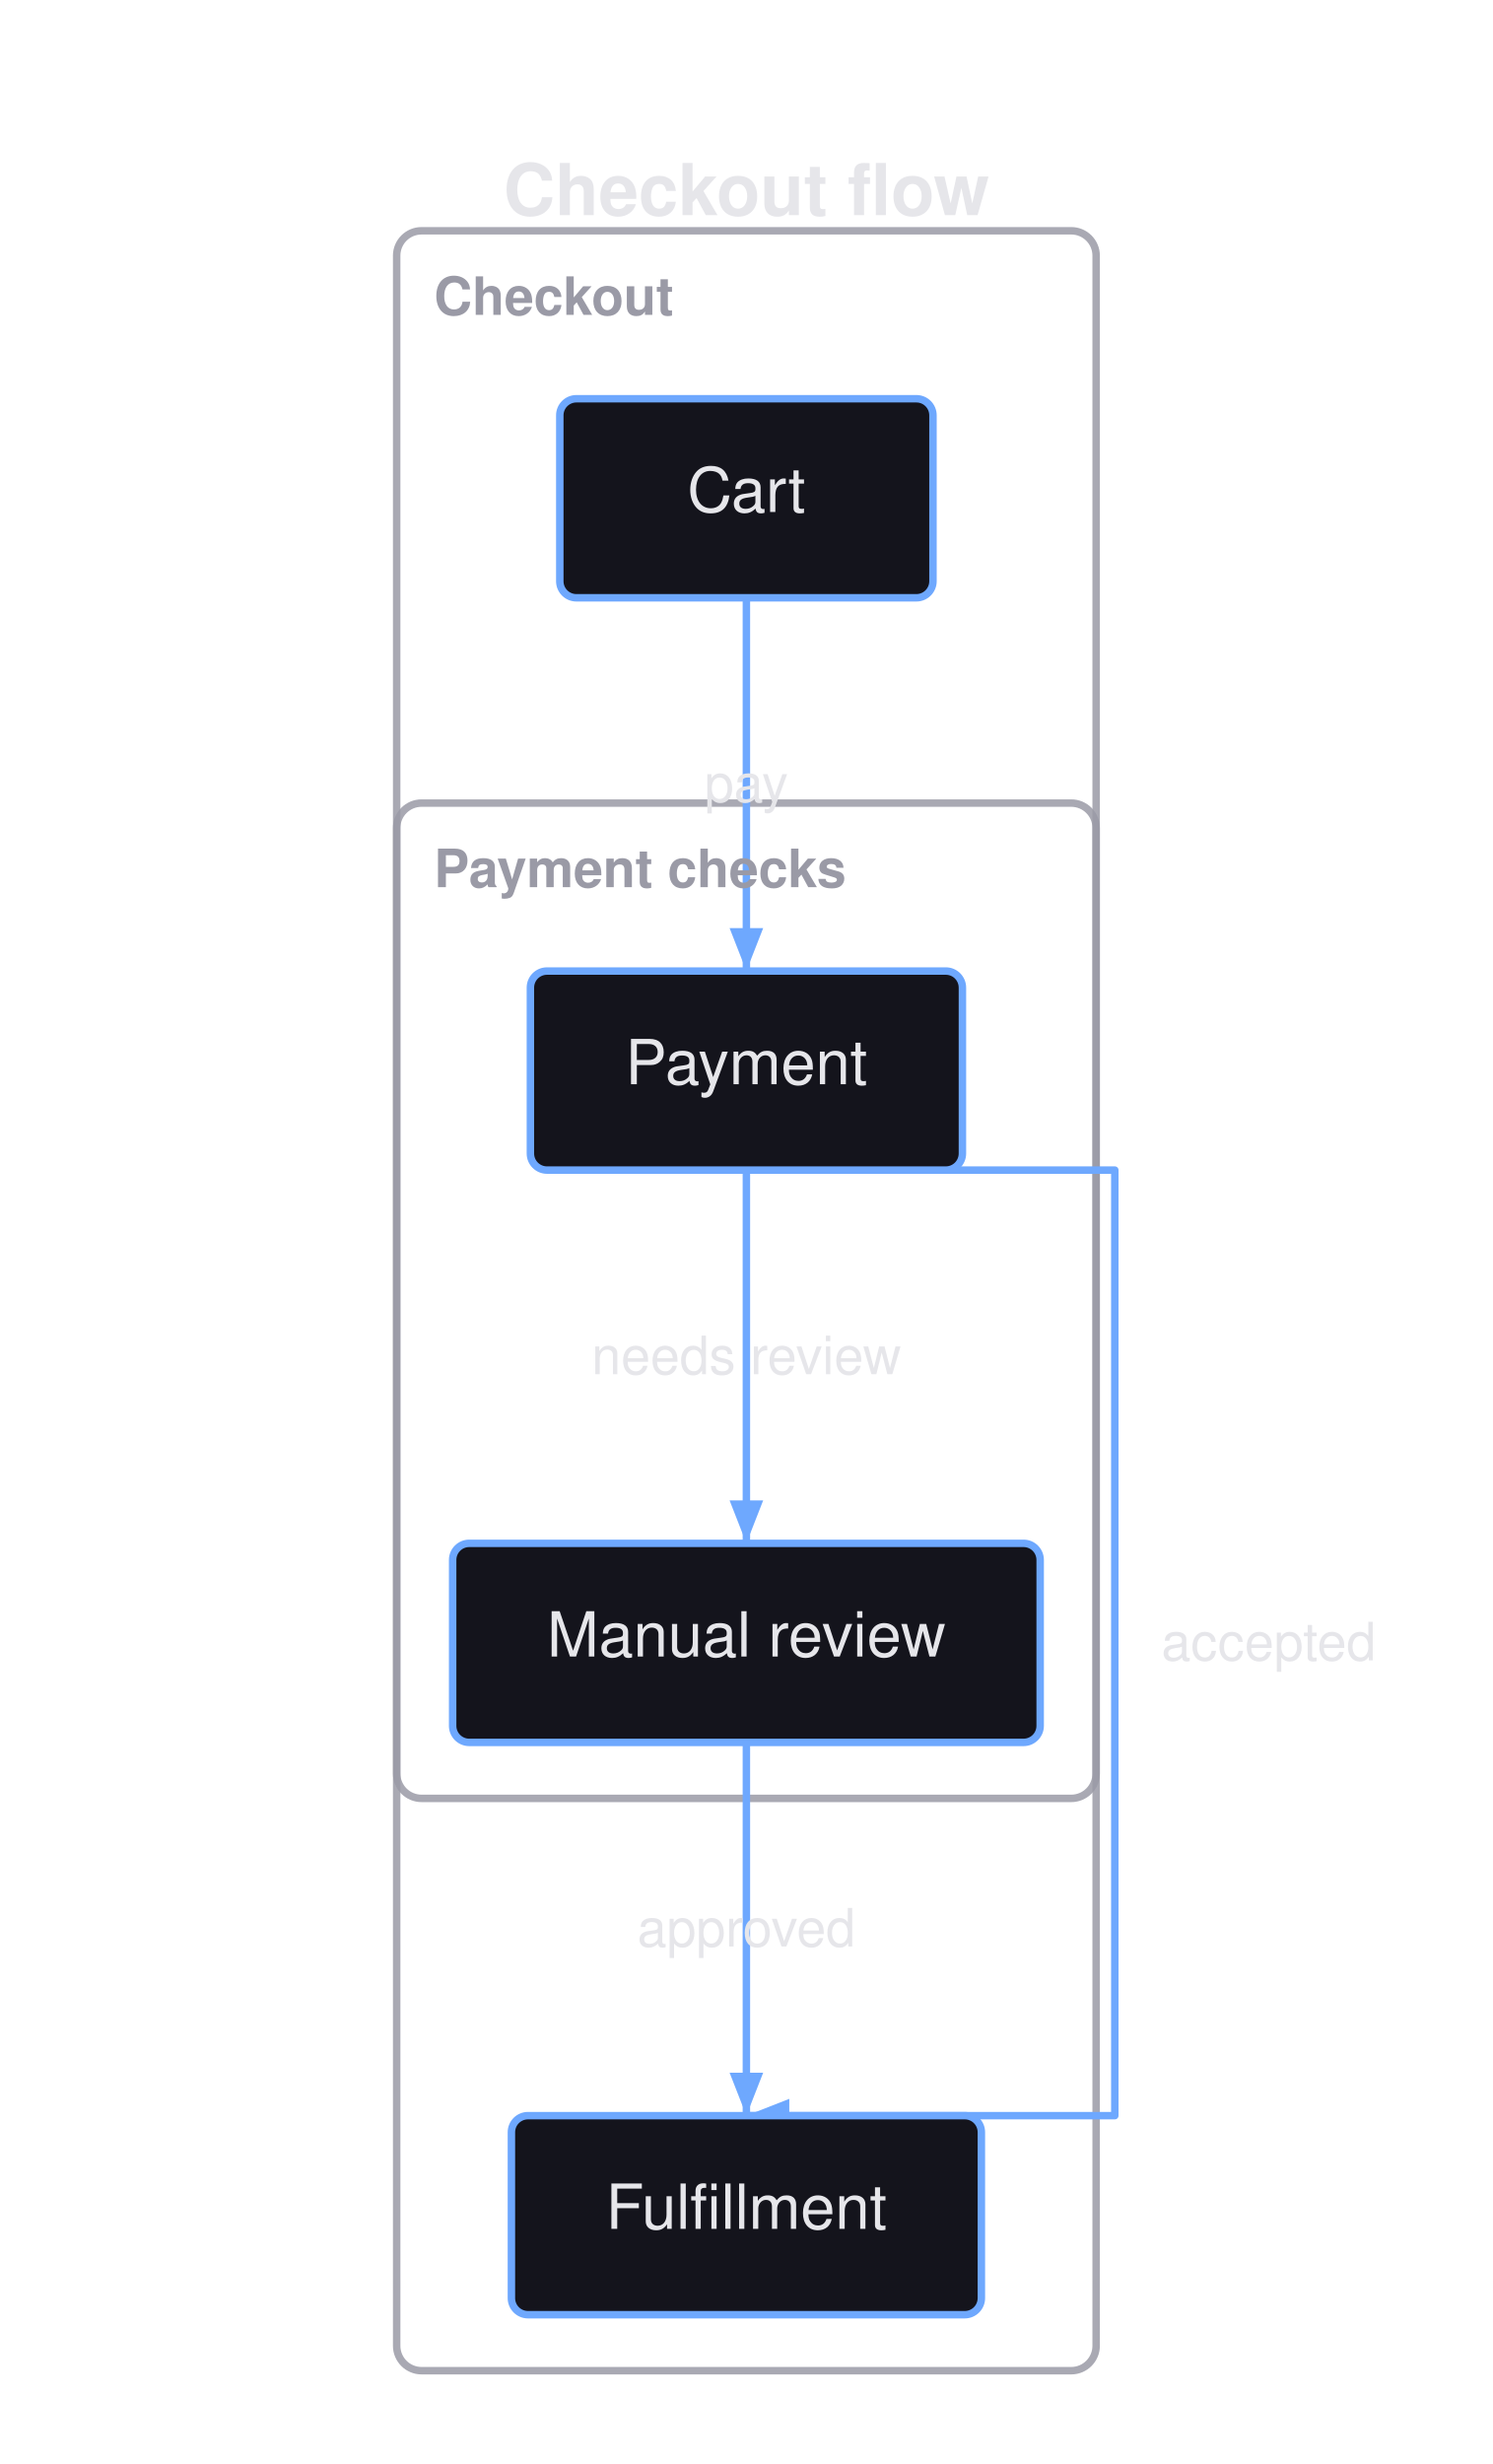
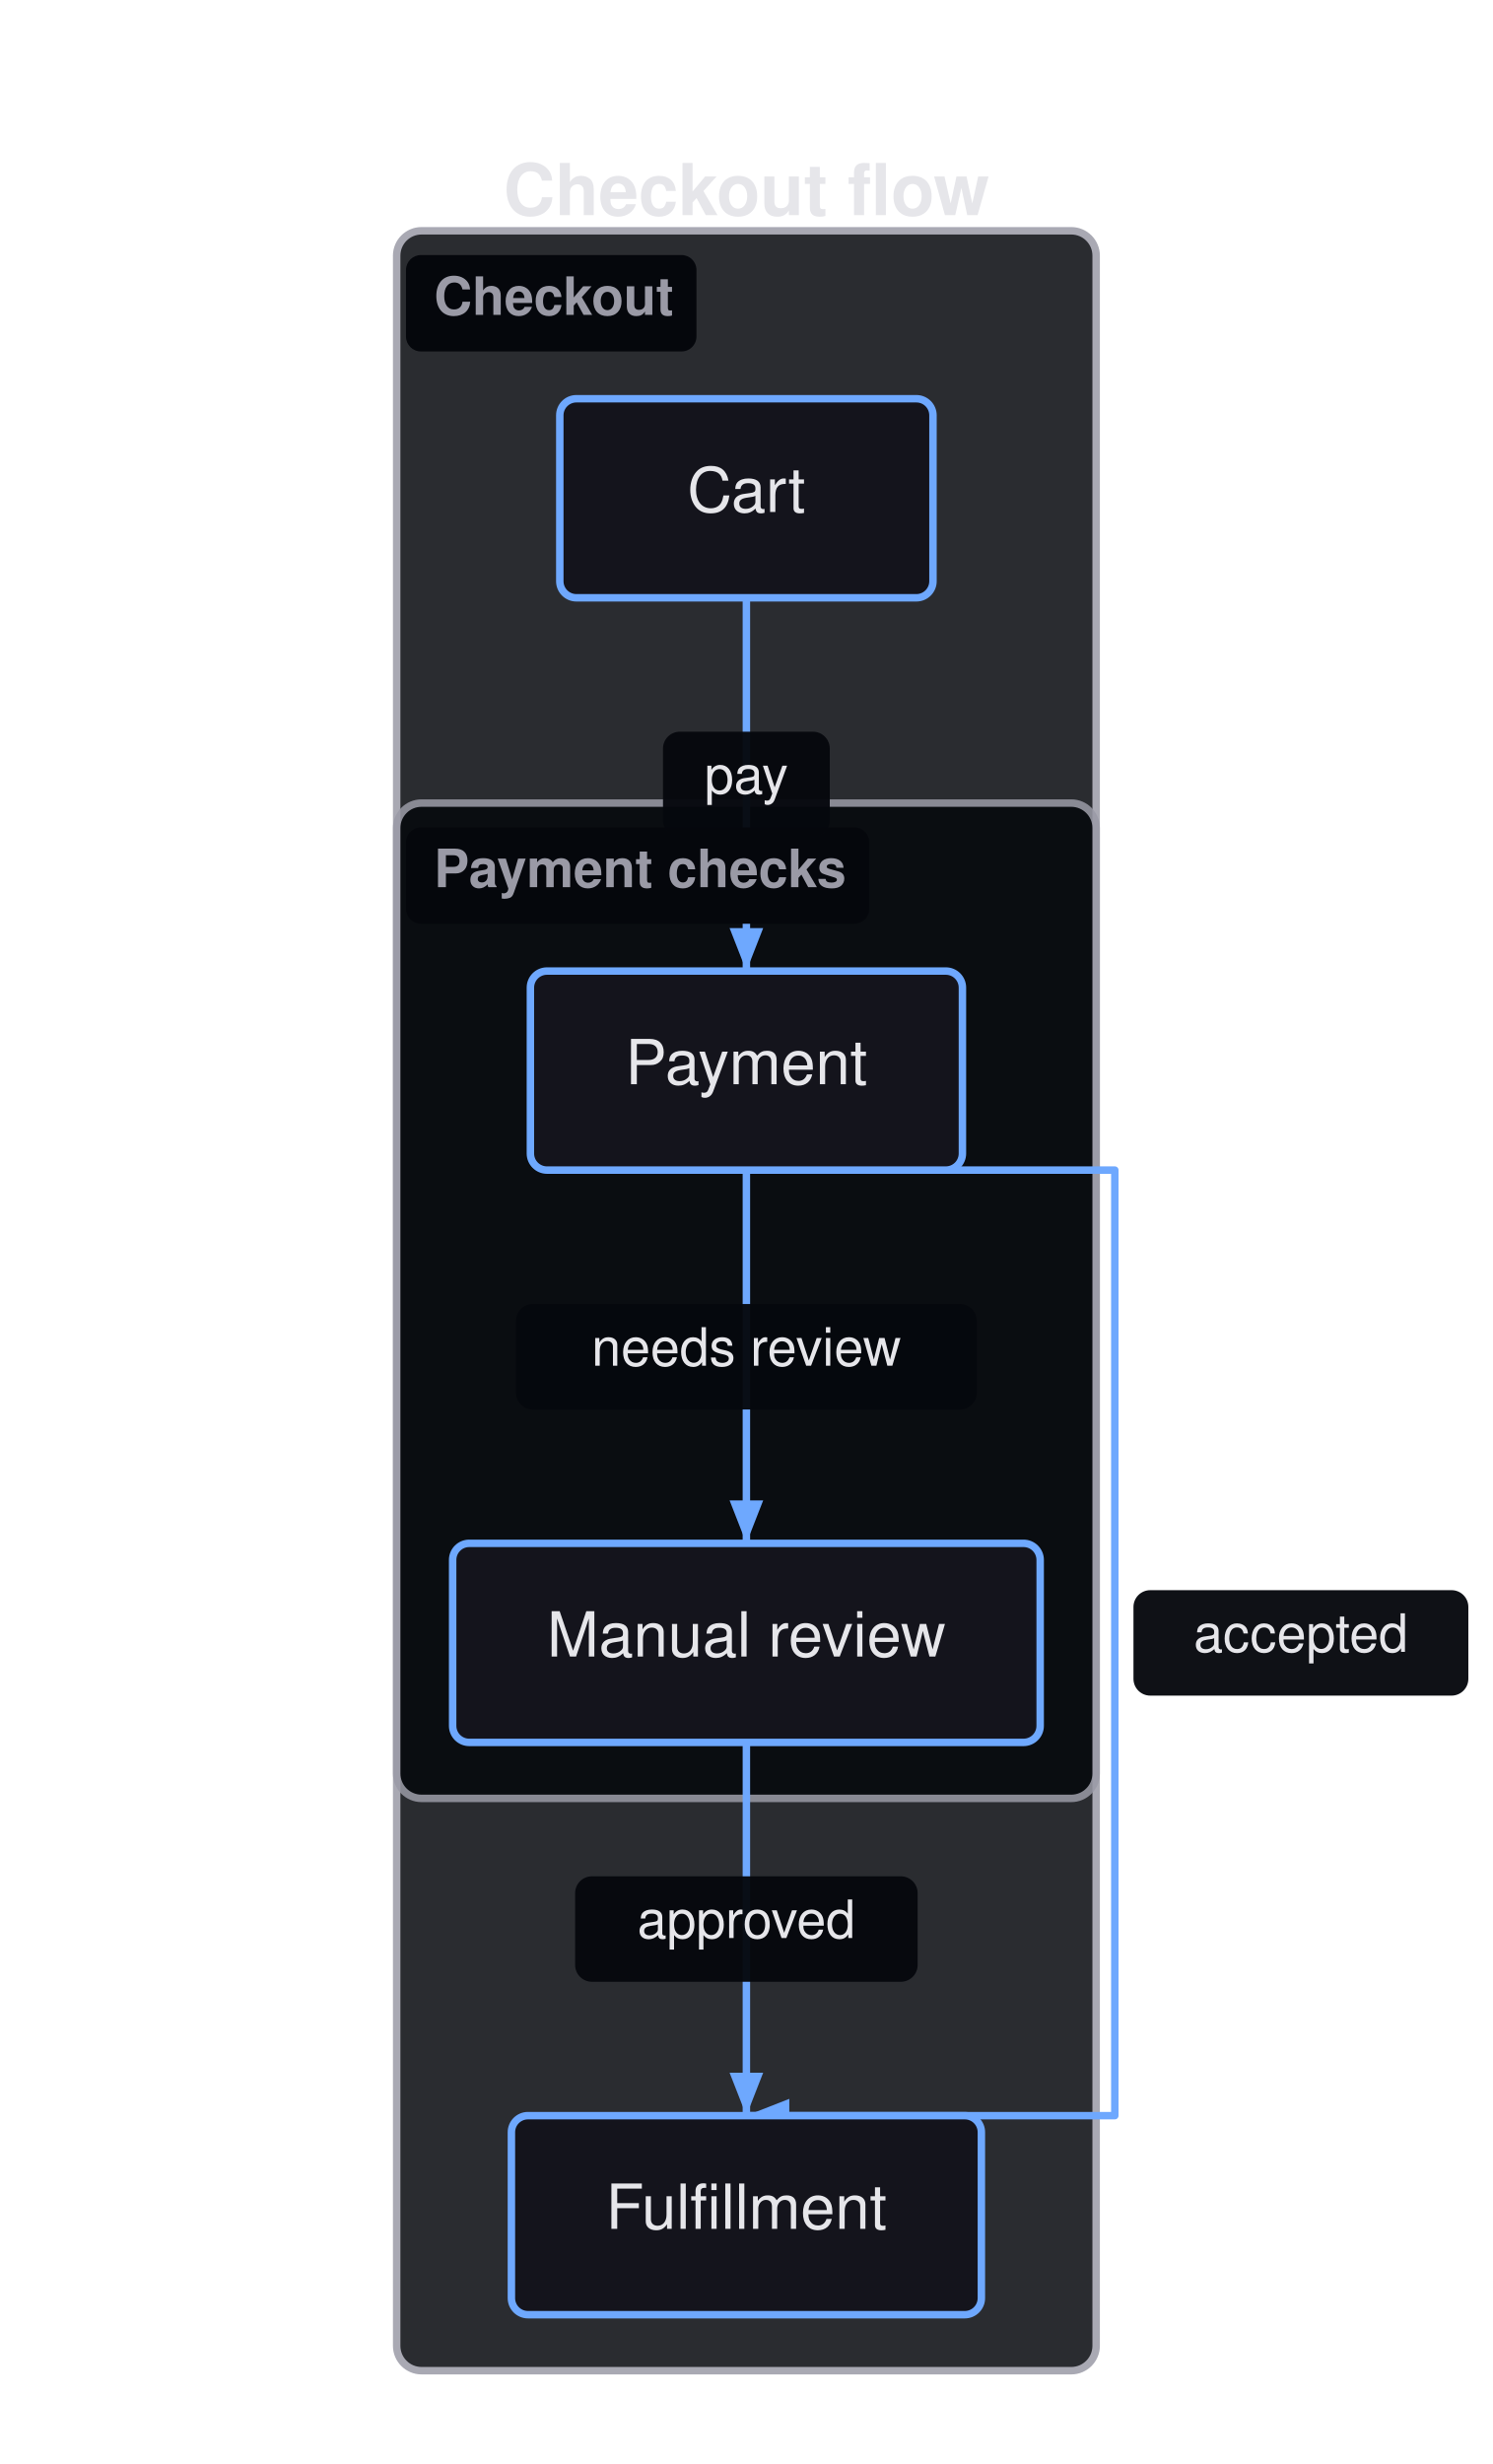
<svg xmlns="http://www.w3.org/2000/svg" version="1.1" width="360" height="594.15" viewBox="0 0 360 594.15" class="atelier-diagram" data-renderer="atelier/diagram" role="img">
  <rect x="0" y="0" width="360" height="594.15" fill="transparent" />
  <text x="180" y="51.87" font-family="system-ui, -apple-system, Helvetica, Arial, sans-serif" font-size="17.25" font-weight="bold" text-anchor="middle" fill="var(--ink-0, #e6e6ea)">Checkout flow</text>
-   <rect x="95.66" y="55.65" width="168.69" height="516" rx="6" fill="transparent" stroke="var(--ink-1, #9a9aa6)" stroke-width="1.8" opacity="0.85" />
-   <rect x="95.66" y="193.65" width="168.69" height="240" rx="6" fill="transparent" stroke="var(--ink-1, #9a9aa6)" stroke-width="1.8" opacity="0.85" />
+   <rect x="95.66" y="55.65" width="168.69" height="516" rx="6" fill="var(--figure-canvas, #05070c)" stroke="var(--ink-1, #9a9aa6)" stroke-width="1.8" opacity="0.85" />
+   <rect x="95.66" y="193.65" width="168.69" height="240" rx="6" fill="var(--figure-canvas, #05070c)" stroke="var(--ink-1, #9a9aa6)" stroke-width="1.8" opacity="0.85" />
  <line x1="180" y1="144.15" x2="180" y2="234.15" fill="none" stroke="var(--color-brand, #6ea8fe)" stroke-width="1.8" stroke-linecap="round" stroke-linejoin="round" />
  <path d="M 180 234.15 L 175.95 223.8 L 184.05 223.8 Z" fill="var(--color-brand, #6ea8fe)" />
  <line x1="180" y1="282.15" x2="180" y2="372.15" fill="none" stroke="var(--color-brand, #6ea8fe)" stroke-width="1.8" stroke-linecap="round" stroke-linejoin="round" />
  <path d="M 180 372.15 L 175.95 361.8 L 184.05 361.8 Z" fill="var(--color-brand, #6ea8fe)" />
  <path d="M 180 282.15 L 268.85 282.15 L 268.85 510.15 L 180 510.15" fill="none" stroke="var(--color-brand, #6ea8fe)" stroke-width="1.8" stroke-linecap="round" stroke-linejoin="round" />
  <path d="M 180 510.15 L 190.35 506.1 L 190.35 514.2 Z" fill="var(--color-brand, #6ea8fe)" />
  <line x1="180" y1="420.15" x2="180" y2="510.15" fill="none" stroke="var(--color-brand, #6ea8fe)" stroke-width="1.8" stroke-linecap="round" stroke-linejoin="round" />
  <path d="M 180 510.15 L 175.95 499.8 L 184.05 499.8 Z" fill="var(--color-brand, #6ea8fe)" />
-   <rect x="135" y="96.15" width="90" height="48" rx="4" fill="var(--doc-figure-fill, #14141c)" stroke="var(--color-brand, #6ea8fe)" stroke-width="1.8" />
+   <rect x="135" y="96.15" width="90" height="48" rx="4" fill="var(--surface-1, #14141c)" stroke="var(--color-brand, #6ea8fe)" stroke-width="1.8" />
  <text x="180" y="123.45" font-family="system-ui, -apple-system, Helvetica, Arial, sans-serif" font-size="15" text-anchor="middle" fill="var(--ink-0, #e6e6ea)">Cart</text>
-   <rect x="127.91" y="234.15" width="104.19" height="48" rx="4" fill="var(--doc-figure-fill, #14141c)" stroke="var(--color-brand, #6ea8fe)" stroke-width="1.8" />
+   <rect x="127.91" y="234.15" width="104.19" height="48" rx="4" fill="var(--surface-1, #14141c)" stroke="var(--color-brand, #6ea8fe)" stroke-width="1.8" />
  <text x="180" y="261.45" font-family="system-ui, -apple-system, Helvetica, Arial, sans-serif" font-size="15" text-anchor="middle" fill="var(--ink-0, #e6e6ea)">Payment</text>
-   <rect x="109.16" y="372.15" width="141.69" height="48" rx="4" fill="var(--doc-figure-fill, #14141c)" stroke="var(--color-brand, #6ea8fe)" stroke-width="1.8" />
+   <rect x="109.16" y="372.15" width="141.69" height="48" rx="4" fill="var(--surface-1, #14141c)" stroke="var(--color-brand, #6ea8fe)" stroke-width="1.8" />
  <text x="180" y="399.45" font-family="system-ui, -apple-system, Helvetica, Arial, sans-serif" font-size="15" text-anchor="middle" fill="var(--ink-0, #e6e6ea)">Manual review</text>
-   <rect x="123.33" y="510.15" width="113.34" height="48" rx="4" fill="var(--doc-figure-fill, #14141c)" stroke="var(--color-brand, #6ea8fe)" stroke-width="1.8" />
+   <rect x="123.33" y="510.15" width="113.34" height="48" rx="4" fill="var(--surface-1, #14141c)" stroke="var(--color-brand, #6ea8fe)" stroke-width="1.8" />
  <text x="180" y="537.45" font-family="system-ui, -apple-system, Helvetica, Arial, sans-serif" font-size="15" text-anchor="middle" fill="var(--ink-0, #e6e6ea)">Fulfillment</text>
-   <rect x="97.91" y="61.5" width="70.05" height="23.25" rx="3.6" fill="transparent" />
+   <rect x="97.91" y="61.5" width="70.05" height="23.25" rx="3.6" fill="var(--figure-canvas, #05070c)" />
  <text x="104.66" y="75.93" font-family="system-ui, -apple-system, Helvetica, Arial, sans-serif" font-size="12.75" font-weight="bold" fill="var(--ink-1, #9a9aa6)">Checkout</text>
-   <rect x="97.91" y="199.5" width="111.71" height="23.25" rx="3.6" fill="transparent" />
+   <rect x="97.91" y="199.5" width="111.71" height="23.25" rx="3.6" fill="var(--figure-canvas, #05070c)" />
  <text x="104.66" y="213.93" font-family="system-ui, -apple-system, Helvetica, Arial, sans-serif" font-size="12.75" font-weight="bold" fill="var(--ink-1, #9a9aa6)">Payment checks</text>
-   <rect x="162.97" y="178.48" width="34.05" height="21.34" rx="4.05" fill="transparent" opacity="0.96" />
-   <text x="180" y="193.36" font-family="system-ui, -apple-system, Helvetica, Arial, sans-serif" font-size="12.75" text-anchor="middle" fill="var(--ink-0, #e6e6ea)">pay</text>
-   <rect x="135.69" y="316.48" width="88.61" height="21.34" rx="4.05" fill="transparent" opacity="0.96" />
-   <text x="180" y="331.36" font-family="system-ui, -apple-system, Helvetica, Arial, sans-serif" font-size="12.75" text-anchor="middle" fill="var(--ink-0, #e6e6ea)">needs review</text>
-   <rect x="273.35" y="385.48" width="65.24" height="21.34" rx="4.05" fill="transparent" opacity="0.96" />
-   <text x="305.96" y="400.36" font-family="system-ui, -apple-system, Helvetica, Arial, sans-serif" font-size="12.75" text-anchor="middle" fill="var(--ink-0, #e6e6ea)">accepted</text>
-   <rect x="146.67" y="454.48" width="66.65" height="21.34" rx="4.05" fill="transparent" opacity="0.96" />
-   <text x="180" y="469.36" font-family="system-ui, -apple-system, Helvetica, Arial, sans-serif" font-size="12.75" text-anchor="middle" fill="var(--ink-0, #e6e6ea)">approved</text>
+   <rect x="159.89" y="176.44" width="40.22" height="25.43" rx="4.05" fill="var(--figure-canvas, #05070c)" opacity="0.96" />
+   <text x="180" y="191.32" font-family="system-ui, -apple-system, Helvetica, Arial, sans-serif" font-size="12.75" text-anchor="middle" fill="var(--ink-0, #e6e6ea)">pay</text>
+   <rect x="124.43" y="314.44" width="111.14" height="25.43" rx="4.05" fill="var(--figure-canvas, #05070c)" opacity="0.96" />
+   <text x="180" y="329.32" font-family="system-ui, -apple-system, Helvetica, Arial, sans-serif" font-size="12.75" text-anchor="middle" fill="var(--ink-0, #e6e6ea)">needs review</text>
+   <rect x="273.35" y="383.44" width="80.76" height="25.43" rx="4.05" fill="var(--figure-canvas, #05070c)" opacity="0.96" />
+   <text x="313.73" y="398.32" font-family="system-ui, -apple-system, Helvetica, Arial, sans-serif" font-size="12.75" text-anchor="middle" fill="var(--ink-0, #e6e6ea)">accepted</text>
+   <rect x="138.7" y="452.44" width="82.6" height="25.43" rx="4.05" fill="var(--figure-canvas, #05070c)" opacity="0.96" />
+   <text x="180" y="467.32" font-family="system-ui, -apple-system, Helvetica, Arial, sans-serif" font-size="12.75" text-anchor="middle" fill="var(--ink-0, #e6e6ea)">approved</text>
</svg>
